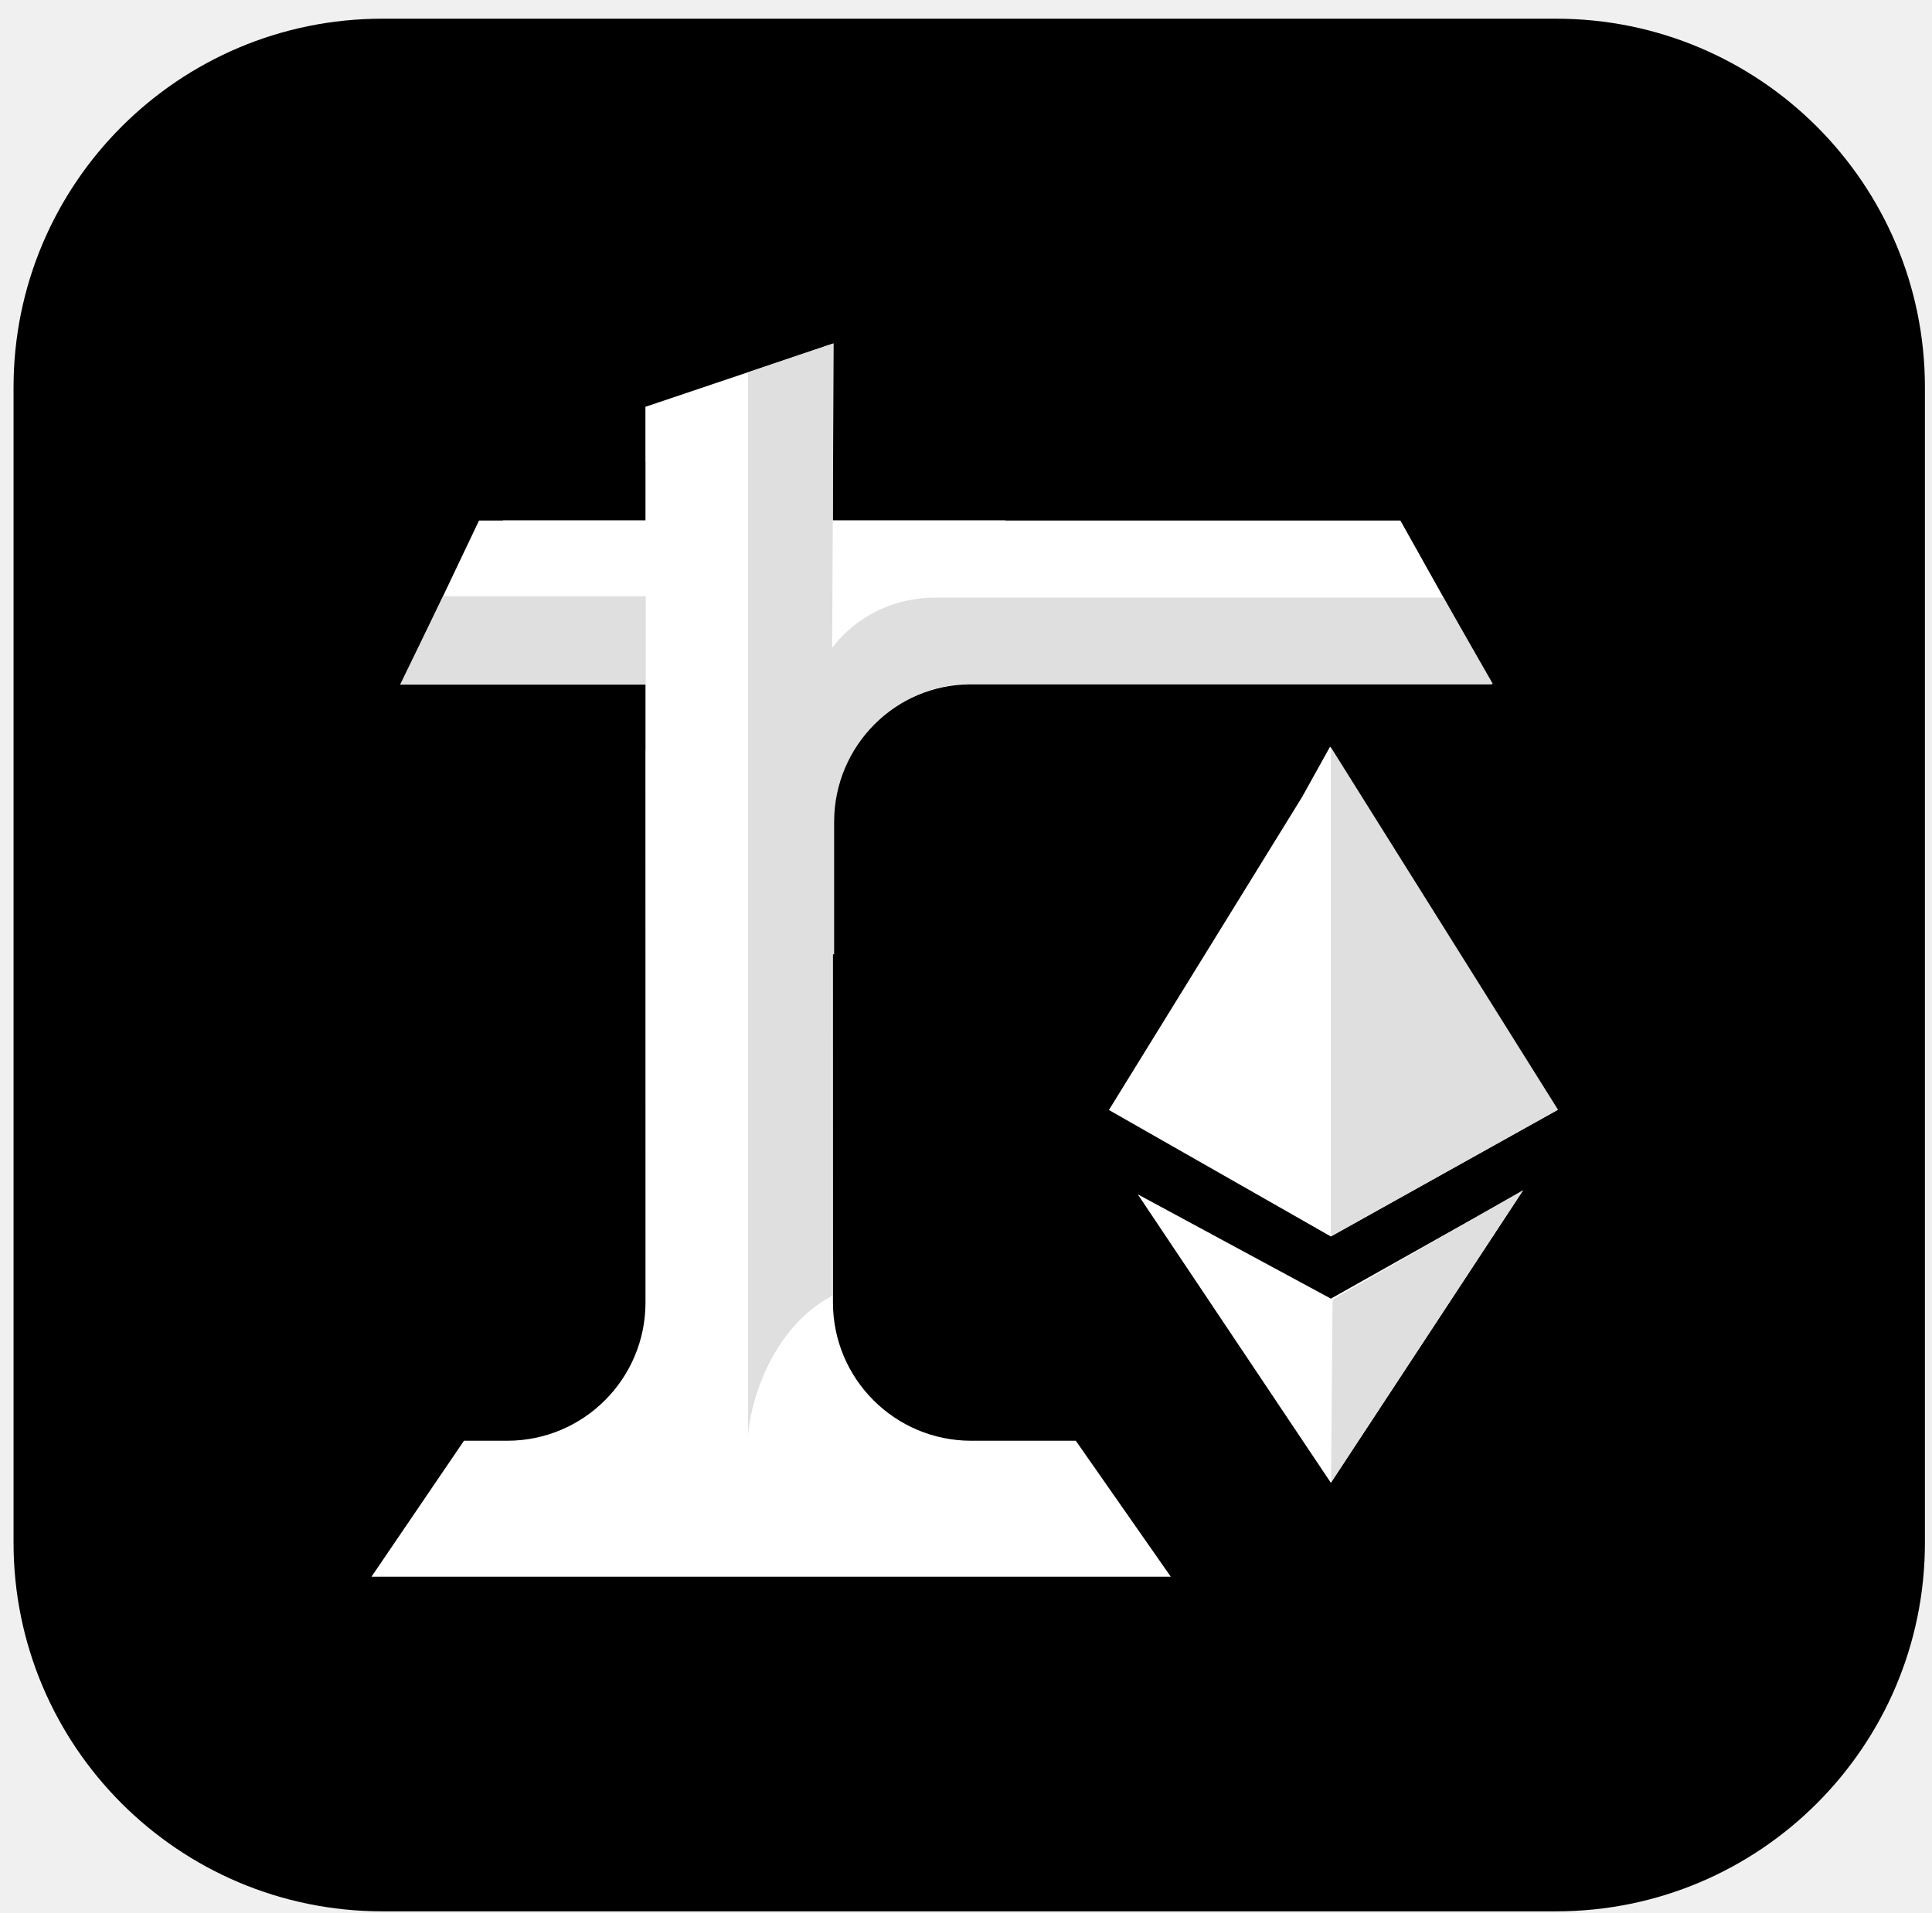
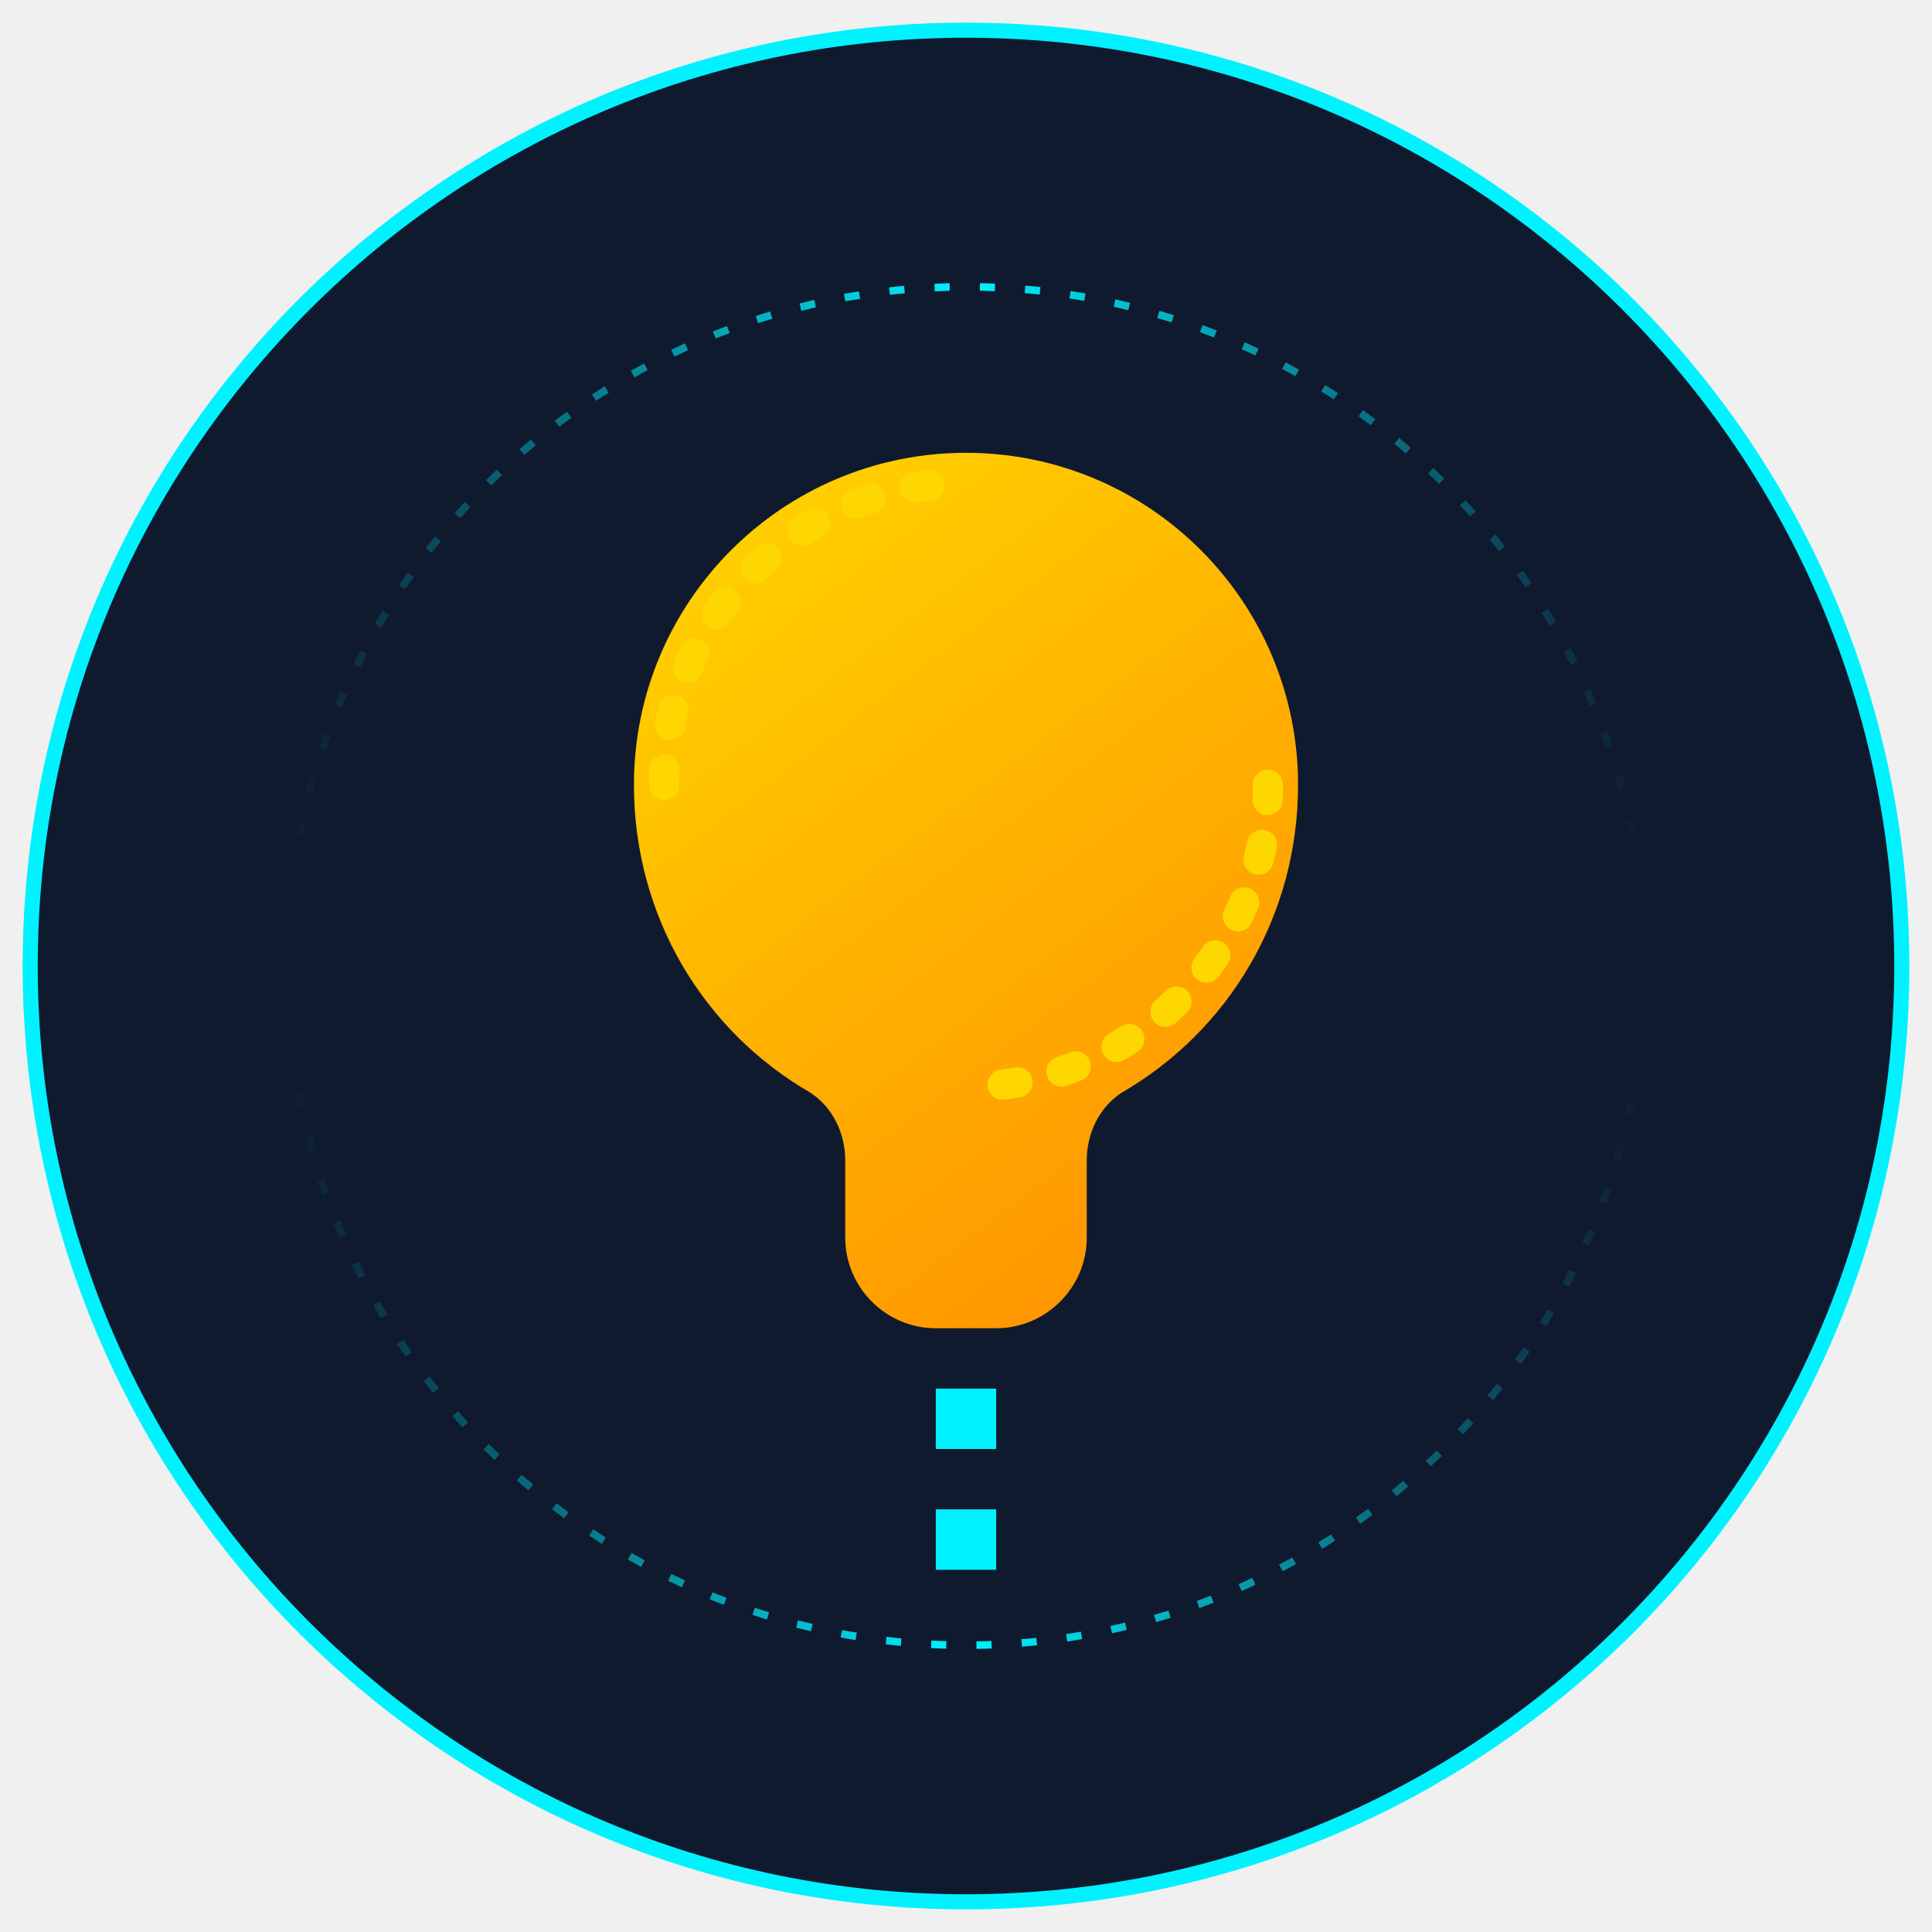
- <svg xmlns="http://www.w3.org/2000/svg" width="103" height="102" viewBox="0 0 103 102" fill="none">
-   <rect x="0.722" y="0.997" width="101.901" height="100.925" rx="19.661" fill="black" />
-   <path d="M69.415 42.505L70.912 39.812L72.544 42.505L83.024 59.191L70.953 65.936L59.119 59.191L69.415 42.505Z" fill="white" />
-   <path d="M70.953 69.25L60.658 63.688L70.953 79.072L81.184 63.498L70.953 69.25Z" fill="white" />
-   <path d="M70.953 65.926V41.853V39.85L83.063 59.178L70.953 65.926Z" fill="#DFDFDF" />
-   <path d="M70.962 79.05L71.041 69.297L81.206 63.463L70.962 79.05Z" fill="#DFDFDF" />
-   <path d="M34.409 21.693V24.613H34.413L34.412 27.747H26.809L26.809 27.757H25.538L21.384 36.491H34.413V39.972H34.409L34.413 69.455C34.413 73.527 31.113 76.828 27.041 76.828H24.735L19.806 84.077H62.417L57.354 76.828H51.779C47.708 76.828 44.407 73.527 44.407 69.455L44.402 43.665C44.507 39.708 47.73 36.527 51.705 36.491H79.548L74.658 27.757H53.602L53.602 27.747L44.399 27.747L44.399 24.613H44.402V18.325L34.409 21.693Z" fill="white" />
-   <path d="M39.882 19.852V76.55C39.973 74.964 41.047 70.855 44.365 69.103V50.867L44.47 50.9V43.831C44.47 39.759 47.771 36.458 51.843 36.458H79.581L76.951 31.866H49.908C46.129 31.866 44.365 34.556 44.365 34.556L44.444 18.307L39.882 19.852Z" fill="#DFDFDF" />
-   <path d="M23.622 31.793L21.329 36.508H34.425V31.793H23.622Z" fill="#DFDFDF" />
+ <svg xmlns="http://www.w3.org/2000/svg" width="512" height="512" viewBox="0 0 512 512" fill="none">
+   <circle cx="256" cy="256" r="248" fill="#0F1A2F" stroke="#00F2FF" stroke-width="4" />
+   <path d="M256 120C207.4 120 168 159.4 168 208C168 242.8 186.4 273.2 214.8 289.6C220.8 293.6 224 300.4 224 307.6V328C224 341.2 234.8 352 248 352H264C277.2 352 288 341.2 288 328V307.6C288 300.4 291.2 293.6 297.2 289.6C325.6 273.2 344 242.8 344 208C344 159.4 304.6 120 256 120Z" fill="url(#lightGradient)" />
+   <path d="M248 368V384H264V368H248ZM248 400V416H264V400H248Z" fill="#00F2FF" />
+   <path d="M176 208C176 164.2 211.2 128 256 128M336 208C336 251.8 300.8 288 256 288" stroke="#FFD700" stroke-width="8" stroke-linecap="round" stroke-dasharray="4 12" />
+   <circle cx="256" cy="256" r="180" stroke="url(#pulseGradient)" stroke-width="2" stroke-dasharray="4 8" fill="none">
+     <animateTransform attributeName="transform" type="rotate" from="0 256 256" to="360 256 256" dur="8s" repeatCount="indefinite" />
+   </circle>
+   <defs>
+     <linearGradient id="lightGradient" x1="168" y1="120" x2="344" y2="352" gradientUnits="userSpaceOnUse">
+       <stop offset="0" stop-color="#FFD700" />
+       <stop offset="1" stop-color="#FF8C00" />
+     </linearGradient>
+     <linearGradient id="pulseGradient" x1="76" y1="256" x2="436" y2="256" gradientUnits="userSpaceOnUse">
+       <stop offset="0" stop-color="#00F2FF" stop-opacity="0" />
+       <stop offset="0.5" stop-color="#00F2FF" />
+       <stop offset="1" stop-color="#00F2FF" stop-opacity="0" />
+     </linearGradient>
+   </defs>
</svg>
